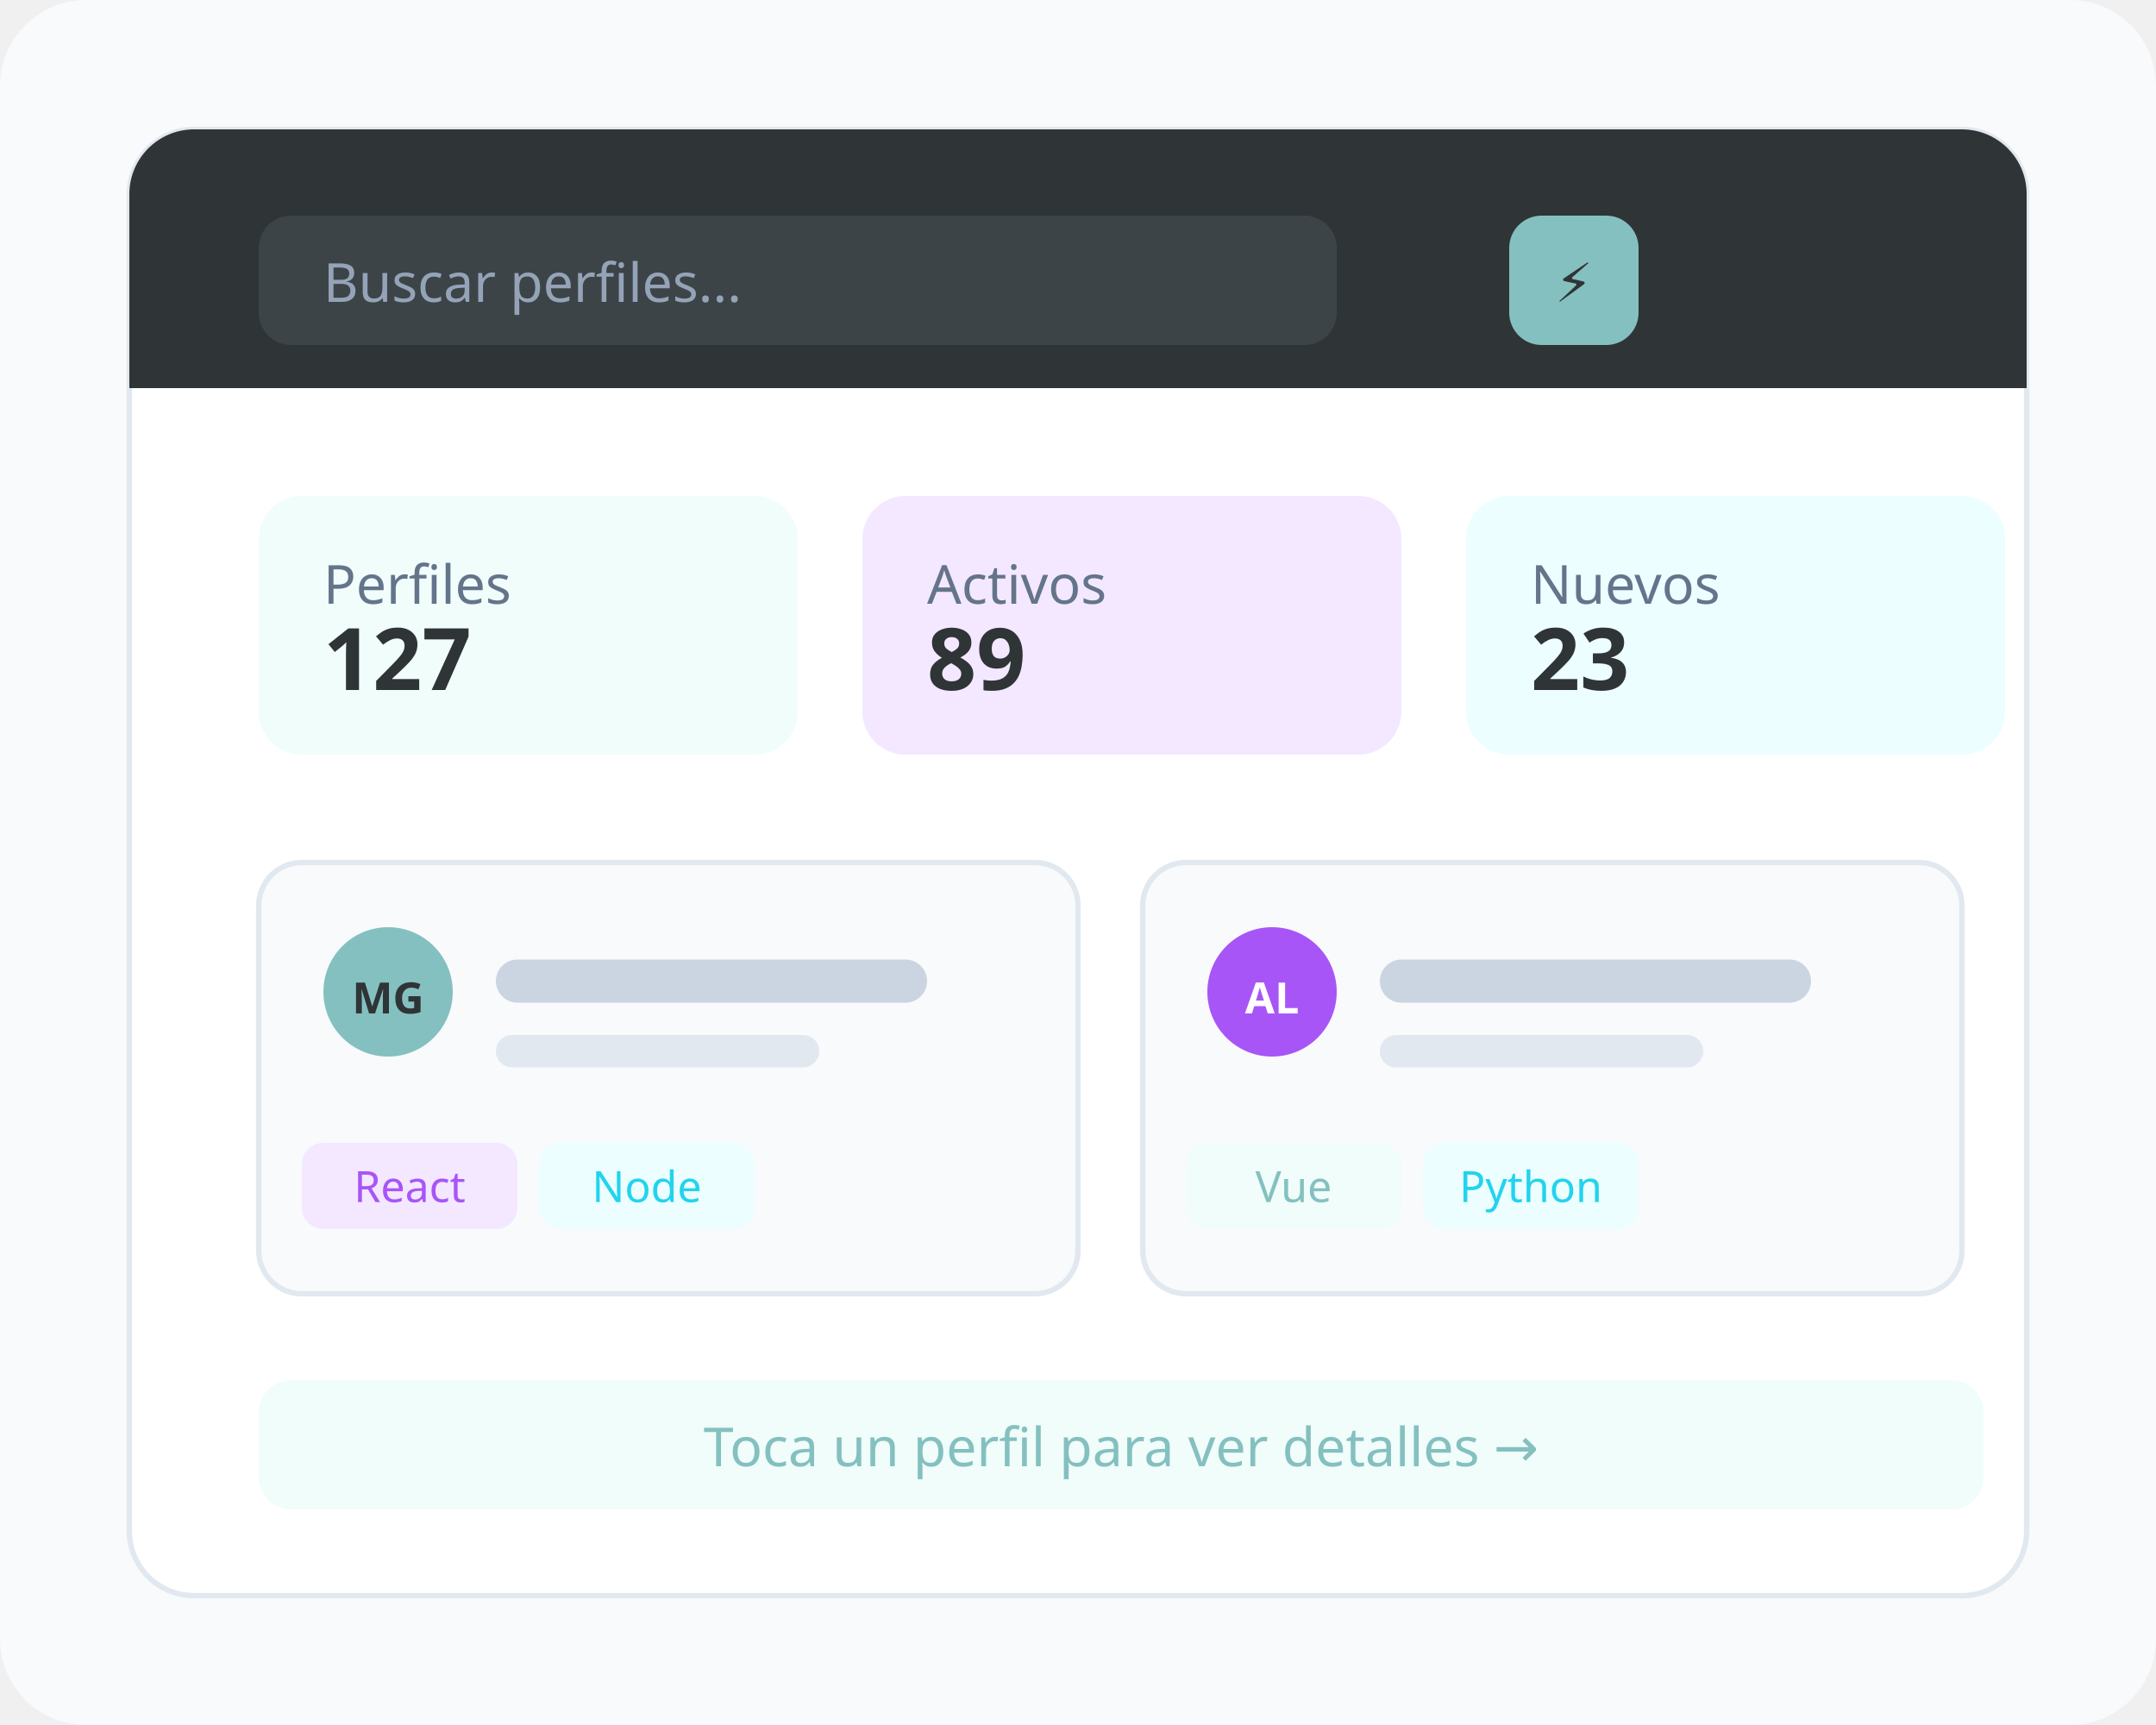
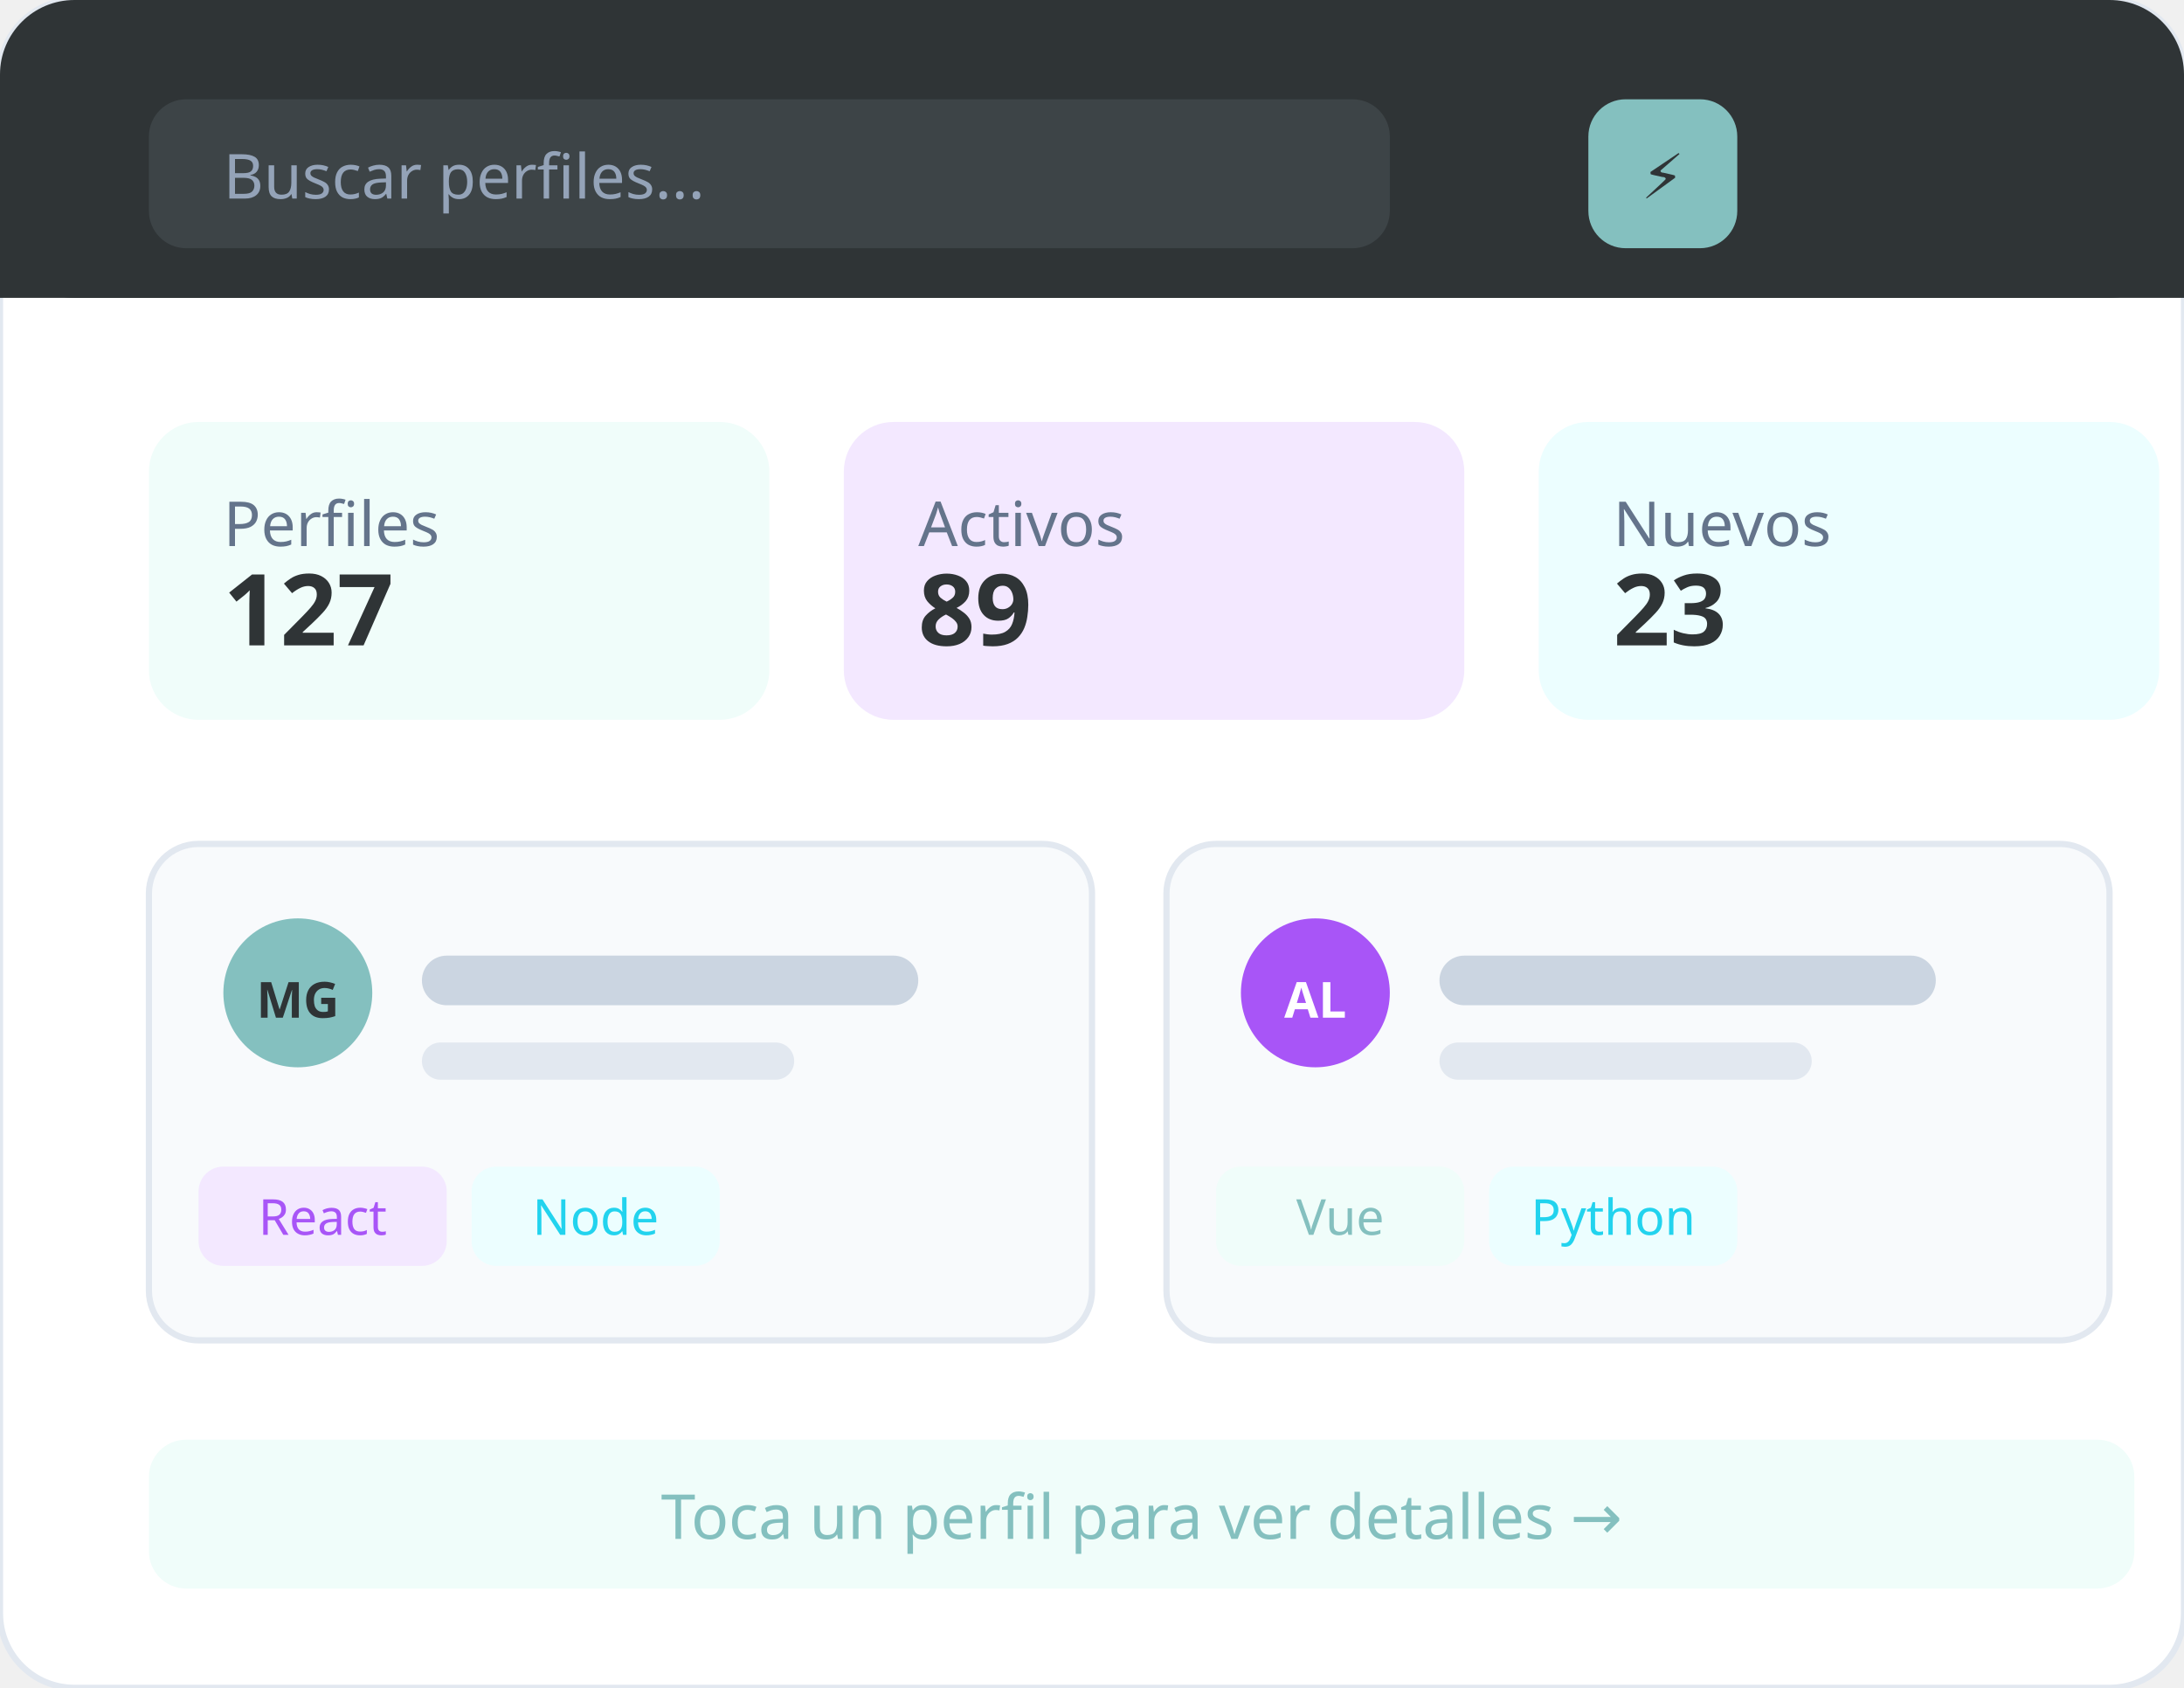
- <svg xmlns="http://www.w3.org/2000/svg" viewBox="0 0 400 320">
-   <rect width="400" height="320" rx="16" fill="#f8fafc" />
+ <svg xmlns="http://www.w3.org/2000/svg" viewBox="24 24 352 272">
  <rect x="24" y="24" width="352" height="272" rx="12" fill="#ffffff" stroke="#e2e8f0" stroke-width="1" />
  <rect x="24" y="24" width="352" height="48" rx="12" fill="#2f3436" />
  <rect x="24" y="60" width="352" height="12" fill="#2f3436" />
  <rect x="48" y="40" width="200" height="24" rx="6" fill="#3d4447" />
  <text x="60" y="56" fill="#94a3b8" font-family="sans-serif" font-size="10">Buscar perfiles...</text>
  <rect x="280" y="40" width="24" height="24" rx="6" fill="#84c0bf" />
  <text x="292" y="56" text-anchor="middle" fill="#2f3436" font-family="sans-serif" font-size="10" font-weight="bold">⚡</text>
  <rect x="48" y="92" width="100" height="48" rx="8" fill="#f0fdfa" />
  <text x="60" y="112" fill="#64748b" font-family="sans-serif" font-size="10">Perfiles</text>
  <text x="60" y="128" fill="#2f3436" font-family="sans-serif" font-size="16" font-weight="700">127</text>
  <rect x="160" y="92" width="100" height="48" rx="8" fill="#f3e8ff" />
  <text x="172" y="112" fill="#64748b" font-family="sans-serif" font-size="10">Activos</text>
  <text x="172" y="128" fill="#2f3436" font-family="sans-serif" font-size="16" font-weight="700">89</text>
  <rect x="272" y="92" width="100" height="48" rx="8" fill="#ecfeff" />
  <text x="284" y="112" fill="#64748b" font-family="sans-serif" font-size="10">Nuevos</text>
  <text x="284" y="128" fill="#2f3436" font-family="sans-serif" font-size="16" font-weight="700">23</text>
  <rect x="48" y="160" width="152" height="80" rx="8" fill="#f8fafc" stroke="#e2e8f0" stroke-width="1" />
  <circle cx="72" cy="184" r="12" fill="#84c0bf" />
  <text x="72" y="188" text-anchor="middle" fill="#2f3436" font-family="sans-serif" font-size="8" font-weight="600">MG</text>
  <rect x="92" y="178" width="80" height="8" rx="4" fill="#cbd5e1" />
  <rect x="92" y="192" width="60" height="6" rx="3" fill="#e2e8f0" />
  <rect x="56" y="212" width="40" height="16" rx="4" fill="#f3e8ff" />
  <text x="76" y="223" text-anchor="middle" fill="#a855f7" font-family="sans-serif" font-size="8">React</text>
  <rect x="100" y="212" width="40" height="16" rx="4" fill="#ecfeff" />
  <text x="120" y="223" text-anchor="middle" fill="#22d3ee" font-family="sans-serif" font-size="8">Node</text>
  <rect x="212" y="160" width="152" height="80" rx="8" fill="#f8fafc" stroke="#e2e8f0" stroke-width="1" />
  <circle cx="236" cy="184" r="12" fill="#a855f7" />
  <text x="236" y="188" text-anchor="middle" fill="#ffffff" font-family="sans-serif" font-size="8" font-weight="600">AL</text>
  <rect x="256" y="178" width="80" height="8" rx="4" fill="#cbd5e1" />
  <rect x="256" y="192" width="60" height="6" rx="3" fill="#e2e8f0" />
  <rect x="220" y="212" width="40" height="16" rx="4" fill="#f0fdfa" />
  <text x="240" y="223" text-anchor="middle" fill="#84c0bf" font-family="sans-serif" font-size="8">Vue</text>
  <rect x="264" y="212" width="40" height="16" rx="4" fill="#ecfeff" />
  <text x="284" y="223" text-anchor="middle" fill="#22d3ee" font-family="sans-serif" font-size="8">Python</text>
  <rect x="48" y="256" width="320" height="24" rx="6" fill="#f0fdfa" />
  <text x="208" y="272" text-anchor="middle" fill="#84c0bf" font-family="sans-serif" font-size="10" font-weight="500">Toca un perfil para ver detalles →</text>
</svg>
